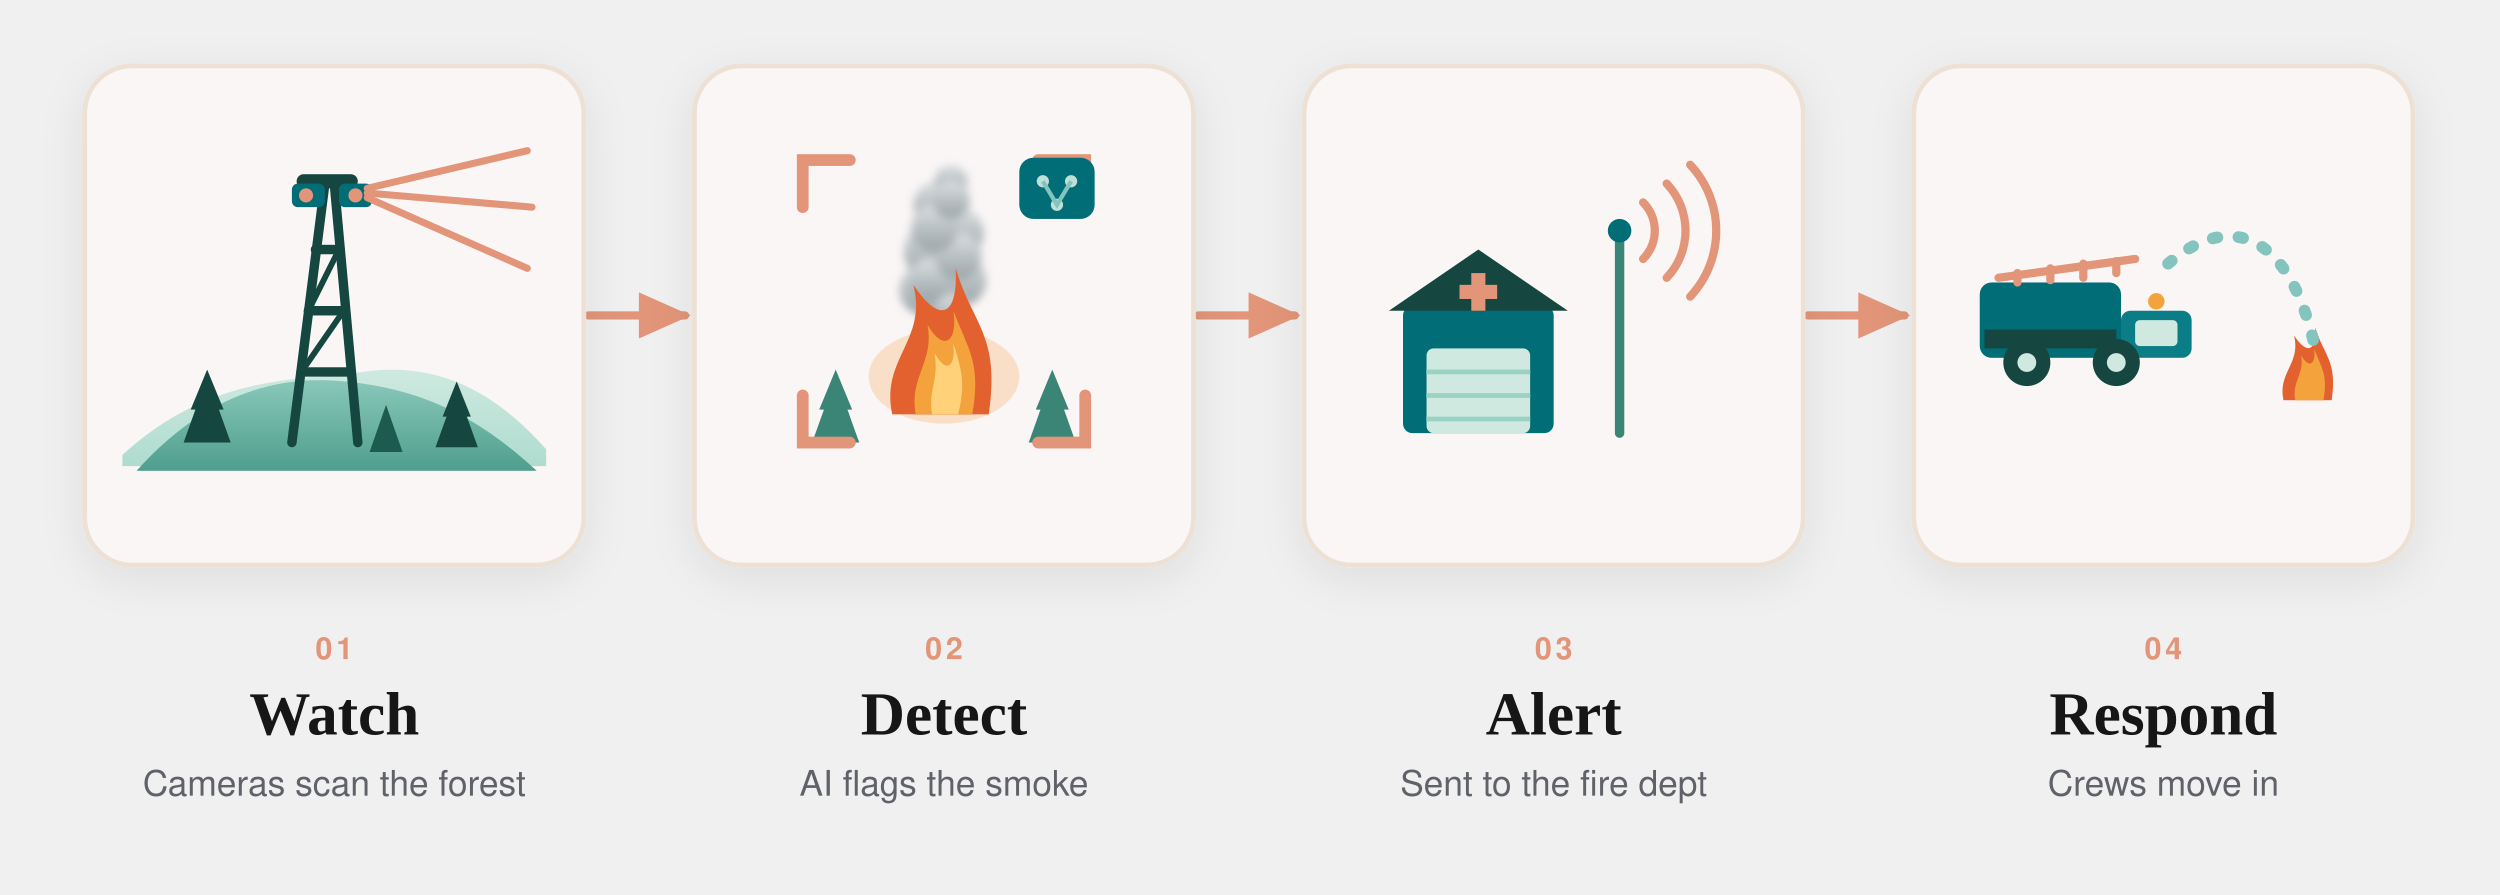
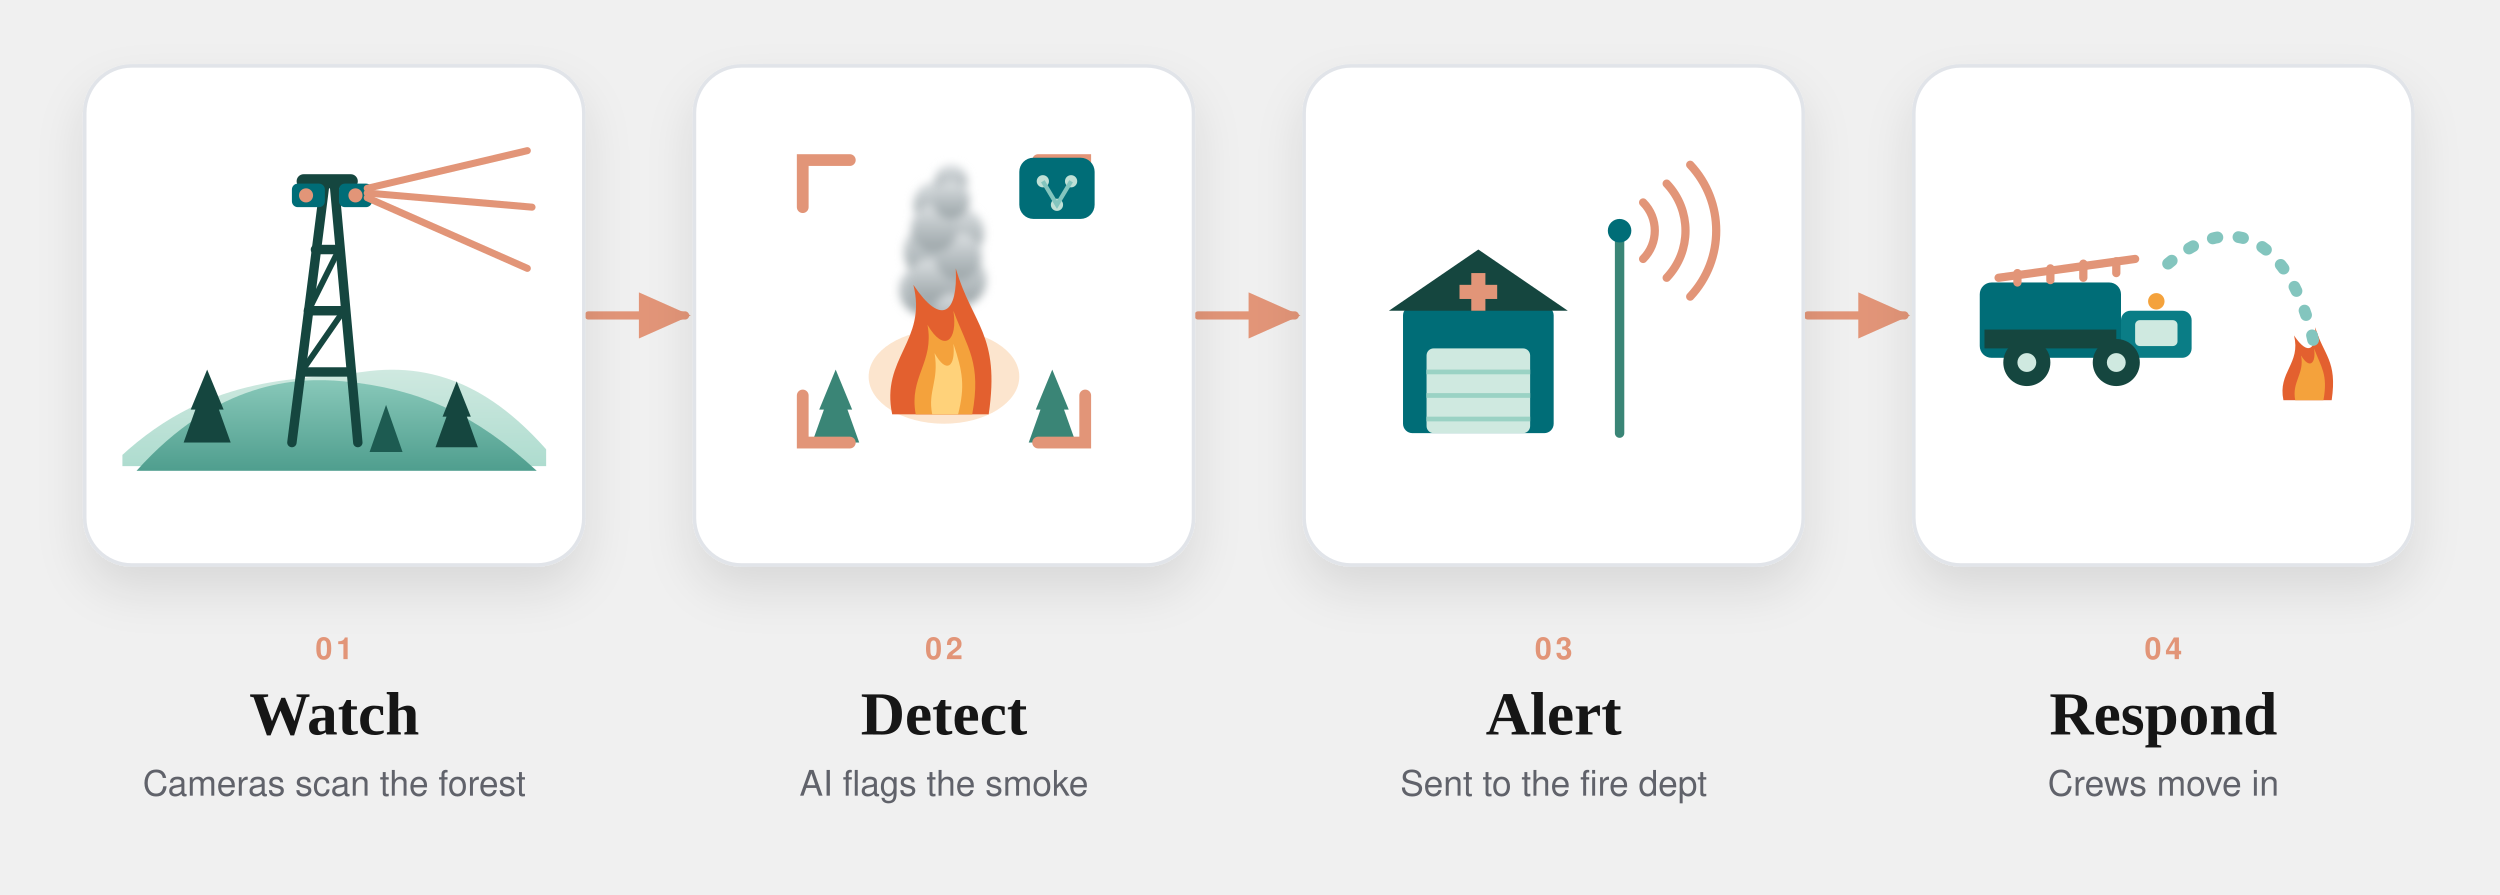
<svg xmlns="http://www.w3.org/2000/svg" viewBox="0 0 1062 380" font-family="Mulish, Helvetica, Arial, sans-serif">
  <defs>
    <linearGradient id="hill" x1="0" y1="0" x2="0" y2="1">
      <stop offset="0%" stop-color="#88c8b9" />
      <stop offset="100%" stop-color="#4f9e8e" />
    </linearGradient>
    <linearGradient id="hill2" x1="0" y1="0" x2="0" y2="1">
      <stop offset="0%" stop-color="#cfe9e0" />
      <stop offset="100%" stop-color="#aedccf" />
    </linearGradient>
    <marker id="arrow" viewBox="0 0 10 10" refX="8" refY="5" markerWidth="7" markerHeight="7" orient="auto-start-reverse">
      <path d="M0 1 L9 5 L0 9 Z" fill="#e29578" />
    </marker>
    <filter id="cardshadow" x="-20%" y="-20%" width="140%" height="150%">
-       <feDropShadow dx="0" dy="5" stdDeviation="9" flood-color="#1c2b28" flood-opacity="0.08" />
+       <feDropShadow dx="0" dy="10" stdDeviation="10" flood-color="#000000" flood-opacity="0.10" />
    </filter>
    <linearGradient id="smokeg" x1="0" y1="1" x2="0" y2="0">
      <stop offset="0%" stop-color="#9aa4a7" />
      <stop offset="55%" stop-color="#bcc3c6" />
      <stop offset="100%" stop-color="#dde1e3" />
    </linearGradient>
    <filter id="softsmoke" x="-70%" y="-70%" width="240%" height="260%">
      <feGaussianBlur stdDeviation="1.9" />
    </filter>
    <style>
    .title { font-family: Newsreader, Georgia, 'Times New Roman', serif; font-size: 26px; font-weight: 600; fill: #161616; }
    .desc  { font-size: 15px; fill: #60626a; }
    .step  { font-size: 13px; font-weight: 700; letter-spacing: 0.12em; fill: #e29578; }

    .glow    { transform-box: fill-box; transform-origin: 50% 100%; animation: glow 1.6s ease-in-out infinite; }
    .flame   { transform-box: fill-box; transform-origin: 50% 100%; animation: flick 0.85s ease-in-out infinite; }
    .flame-in{ transform-box: fill-box; transform-origin: 50% 100%; animation: flickIn 0.6s ease-in-out infinite; }
    .flame.s { animation-duration: 0.7s; animation-delay: -0.3s; }
    .smoke   { transform-box: fill-box; transform-origin: 50% 100%; animation: rise2 3.4s ease-out infinite; }
    .smoke.b { animation: rise2b 3.4s ease-out infinite; animation-delay: -1.7s; }
    .ray   { animation: pulse 2.4s ease-in-out infinite; }
    .ray.r2 { animation-delay: -0.8s; } .ray.r3 { animation-delay: -1.6s; }
    .wave  { animation: pulse 2.1s ease-in-out infinite; }
    .wave.w2 { animation-delay: -0.7s; } .wave.w3 { animation-delay: -1.4s; }
    .water { stroke-dasharray: 2 9; animation: flow 0.9s linear infinite; }
    .beacon { animation: blink 1.4s steps(1,end) infinite; }

    @keyframes flick   { 0%,100%{transform:scaleY(1) scaleX(1)} 20%{transform:scaleY(1.13) scaleX(0.92) translateY(-1px)} 45%{transform:scaleY(0.94) scaleX(1.06)} 70%{transform:scaleY(1.08) scaleX(0.95) translateY(-1px)} }
    @keyframes flickIn { 0%,100%{transform:scaleY(0.97) skewX(0deg)} 30%{transform:scaleY(1.16) skewX(4deg)} 55%{transform:scaleY(0.9) skewX(-4deg)} 80%{transform:scaleY(1.07) skewX(2deg)} }
    @keyframes glow    { 0%,100%{opacity:0.22; transform:scale(1)} 50%{opacity:0.5; transform:scale(1.16)} }
    @keyframes rise2   { 0%{transform:translate(0,10px) scale(0.6);opacity:0} 16%{opacity:0.85} 60%{opacity:0.5} 100%{transform:translate(8px,-36px) scale(1.3);opacity:0} }
    @keyframes rise2b  { 0%{transform:translate(2px,8px) scale(0.55);opacity:0} 18%{opacity:0.7} 60%{opacity:0.4} 100%{transform:translate(-7px,-34px) scale(1.25);opacity:0} }
    @keyframes pulse { 0%,100%{opacity:0.2} 50%{opacity:1} }
    @keyframes flow { to { stroke-dashoffset: -22; } }
    @keyframes blink { 0%,49%{opacity:1} 50%,100%{opacity:0.2} }
    @media (prefers-reduced-motion: reduce) { * { animation: none !important; } }
  </style>
  </defs>
  <g stroke="#e29578" stroke-width="3.5" fill="none" stroke-linecap="round">
    <line x1="250" y1="134" x2="291" y2="134" marker-end="url(#arrow)" />
    <line x1="509" y1="134" x2="550" y2="134" marker-end="url(#arrow)" />
    <line x1="768" y1="134" x2="809" y2="134" marker-end="url(#arrow)" />
  </g>
-   <rect x="36" y="28" width="212" height="212" rx="20" fill="#fbf6f6" stroke="#ede0d4" stroke-width="2" filter="url(#cardshadow)" />
+   <rect x="36" y="28" width="212" height="212" rx="20" fill="#ffffff" stroke="#e1e4e9" stroke-width="1.5" filter="url(#cardshadow)" />
  <g transform="translate(142,128)">
    <clipPath id="clip1">
      <rect x="-90" y="-78" width="180" height="156" rx="8" />
    </clipPath>
    <g clip-path="url(#clip1)">
      <path d="M-95 70 C -55 30 -16 34 12 30 C 46 25 72 40 96 70 Z" fill="url(#hill2)" />
      <path d="M-84 72 C -50 34 -16 32 4 34 C 36 37 60 48 86 72 Z" fill="url(#hill)" />
      <path d="M-54 60 l10 0 l-10 -28 l-10 28 Z M-54 46 l7 0 l-7 -17 l-7 17 Z" fill="#15463f" />
      <path d="M52 62 l9 0 l-9 -25 l-9 25 Z M52 49 l6 0 l-6 -15 l-6 15 Z" fill="#15463f" />
      <path d="M22 64 l7 0 l-7 -20 l-7 20 Z" fill="#1d5b51" />
      <g stroke="#15463f" stroke-width="4" stroke-linecap="round" fill="none">
        <path d="M-18 60 L-4 -50" />
        <path d="M10 60 L-0 -50" />
        <path d="M-14 30 L7 30" />
        <path d="M-11 4 L4 4" />
        <path d="M-8 -22 L2 -22" />
        <path d="M-14 30 L4 4 M-11 4 L2 -22" stroke-width="2.5" />
      </g>
      <rect x="-16" y="-54" width="26" height="6" rx="3" fill="#15463f" />
      <rect x="-18" y="-50" width="14" height="10" rx="2.5" fill="#006d77" />
      <circle cx="-12" cy="-45" r="3" fill="#e29578" />
      <rect x="2" y="-50" width="14" height="10" rx="2.5" fill="#006d77" />
      <circle cx="9" cy="-45" r="3" fill="#e29578" />
    </g>
    <g stroke="#e29578" stroke-width="3" stroke-linecap="round">
      <path class="ray r1" d="M14 -48 L82 -64" />
      <path class="ray r2" d="M14 -46 L84 -40" />
      <path class="ray r3" d="M14 -44 L82 -14" />
    </g>
  </g>
  <text class="step" x="142" y="280" text-anchor="middle">01</text>
  <text class="title" x="142" y="312" text-anchor="middle">Watch</text>
  <text class="desc" x="142" y="338" text-anchor="middle">Cameras scan the forest</text>
-   <rect x="295" y="28" width="212" height="212" rx="20" fill="#fbf6f6" stroke="#ede0d4" stroke-width="2" filter="url(#cardshadow)" />
+   <rect x="295" y="28" width="212" height="212" rx="20" fill="#ffffff" stroke="#e1e4e9" stroke-width="1.5" filter="url(#cardshadow)" />
  <g transform="translate(401,128)">
    <path d="M-46 60 l10 0 l-10 -28 l-10 28 Z M-46 46 l7 0 l-7 -17 l-7 17 Z" fill="#3a8576" />
    <path d="M46 60 l10 0 l-10 -28 l-10 28 Z M46 46 l7 0 l-7 -17 l-7 17 Z" fill="#3a8576" />
    <g filter="url(#softsmoke)" transform="translate(0,4)">
      <g class="smoke" fill="url(#smokeg)">
        <circle cx="0" cy="2" r="8" />
        <circle cx="-8" cy="-9" r="11" />
        <circle cx="7" cy="-13" r="11" />
        <circle cx="-4" cy="-25" r="13" />
        <circle cx="6" cy="-33" r="11" />
        <circle cx="-3" cy="-45" r="10" />
        <circle cx="3" cy="-55" r="7" />
      </g>
      <g class="smoke b" fill="url(#smokeg)">
        <circle cx="3" cy="0" r="7" />
        <circle cx="-6" cy="-13" r="9" />
        <circle cx="6" cy="-23" r="10" />
        <circle cx="-4" cy="-35" r="10" />
        <circle cx="3" cy="-47" r="8" />
      </g>
    </g>
    <g transform="translate(0,48)">
      <ellipse class="glow" cx="0" cy="-16" rx="32" ry="20" fill="#f6a85a" opacity="0.3" />
      <g class="flame">
        <path d="M-22 0 C -27 -24 -7 -31 -13 -55 C -1 -37 6 -43 5 -62 C 12 -38 24 -34 19 0 Z" fill="#e3602f" />
      </g>
      <g class="flame-in">
        <path d="M-12 0 C -15 -16 -4 -22 -7 -38 C 0 -26 6 -31 4 -44 C 10 -28 16 -22 12 0 Z" fill="#f4a23c" />
      </g>
      <g class="flame-in">
        <path d="M-5 0 C -7 -10 -2 -14 -4 -26 C 1 -17 5 -20 4 -30 C 8 -18 9 -12 6 0 Z" fill="#ffd27a" />
      </g>
    </g>
    <g stroke="#e29578" stroke-width="5" fill="none" stroke-linecap="round">
      <path d="M-60 -40 L-60 -60 L-40 -60" />
      <path d="M40 -60 L60 -60 L60 -40" />
      <path d="M-60 40 L-60 60 L-40 60" />
      <path d="M40 60 L60 60 L60 40" />
    </g>
    <g transform="translate(48,-48)">
      <rect x="-16" y="-13" width="32" height="26" rx="6" fill="#006d77" />
      <circle cx="-6" cy="-3" r="2.6" fill="#bfe0d6" />
      <circle cx="6" cy="-3" r="2.6" fill="#bfe0d6" />
      <circle cx="0" cy="7" r="2.6" fill="#bfe0d6" />
      <path d="M-6 -3 L0 7 L6 -3" stroke="#83c5be" stroke-width="1.8" fill="none" />
    </g>
  </g>
  <text class="step" x="401" y="280" text-anchor="middle">02</text>
  <text class="title" x="401" y="312" text-anchor="middle">Detect</text>
  <text class="desc" x="401" y="338" text-anchor="middle">AI flags the smoke</text>
-   <rect x="554" y="28" width="212" height="212" rx="20" fill="#fbf6f6" stroke="#ede0d4" stroke-width="2" filter="url(#cardshadow)" />
+   <rect x="554" y="28" width="212" height="212" rx="20" fill="#ffffff" stroke="#e1e4e9" stroke-width="1.5" filter="url(#cardshadow)" />
  <g transform="translate(660,128)">
    <rect x="-64" y="2" width="64" height="54" rx="4" fill="#006d77" />
    <path d="M-70 4 L-32 -22 L6 4 Z" fill="#15463f" />
    <rect x="-54" y="20" width="44" height="36" rx="3" fill="#cfe9e0" />
    <g stroke="#9ad2c4" stroke-width="2">
      <path d="M-54 30 L-10 30" />
      <path d="M-54 40 L-10 40" />
      <path d="M-54 50 L-10 50" />
    </g>
    <g fill="#e29578">
      <rect x="-35" y="-12" width="6" height="16" />
      <rect x="-40" y="-7" width="16" height="6" />
    </g>
    <path d="M28 56 L28 -28" stroke="#3a8576" stroke-width="4" stroke-linecap="round" />
    <circle cx="28" cy="-30" r="5" fill="#006d77" />
    <g stroke="#e29578" stroke-width="3.5" fill="none" stroke-linecap="round">
      <path class="wave w1" d="M38 -42 A 17 17 0 0 1 38 -18" />
      <path class="wave w2" d="M48 -50 A 29 29 0 0 1 48 -10" />
      <path class="wave w3" d="M58 -58 A 41 41 0 0 1 58 -2" />
    </g>
  </g>
  <text class="step" x="660" y="280" text-anchor="middle">03</text>
  <text class="title" x="660" y="312" text-anchor="middle">Alert</text>
  <text class="desc" x="660" y="338" text-anchor="middle">Sent to the fire dept</text>
-   <rect x="813" y="28" width="212" height="212" rx="20" fill="#fbf6f6" stroke="#ede0d4" stroke-width="2" filter="url(#cardshadow)" />
+   <rect x="813" y="28" width="212" height="212" rx="20" fill="#ffffff" stroke="#e1e4e9" stroke-width="1.5" filter="url(#cardshadow)" />
  <g transform="translate(919,128)">
    <g transform="translate(62,42) scale(0.5)">
      <g class="flame s">
        <path d="M-22 0 C -27 -24 -7 -31 -13 -55 C -1 -37 6 -43 5 -62 C 12 -38 24 -34 19 0 Z" fill="#e3602f" />
      </g>
      <g class="flame-in">
        <path d="M-12 0 C -15 -16 -4 -22 -7 -38 C 0 -26 6 -31 4 -44 C 10 -28 16 -22 12 0 Z" fill="#f4a23c" />
      </g>
    </g>
    <g transform="translate(-18,16)">
      <rect x="-60" y="-24" width="60" height="32" rx="5" fill="#006d77" />
      <rect x="0" y="-12" width="30" height="20" rx="4" fill="#0a7d86" />
      <rect x="6" y="-8" width="18" height="11" rx="2" fill="#cfe9e0" />
      <rect x="-58" y="-4" width="56" height="8" fill="#15463f" />
      <g stroke="#e29578" stroke-width="3.5" stroke-linecap="round">
        <path d="M-52 -26 L6 -34" />
        <path d="M-44 -28 L-44 -24 M-30 -30 L-30 -25 M-16 -32 L-16 -26 M-2 -33 L-2 -28" />
      </g>
      <circle class="beacon" cx="15" cy="-16" r="3.5" fill="#f4a23c" />
      <circle cx="-40" cy="10" r="10" fill="#15463f" />
      <circle cx="-40" cy="10" r="4" fill="#cfe9e0" />
      <circle cx="-2" cy="10" r="10" fill="#15463f" />
      <circle cx="-2" cy="10" r="4" fill="#cfe9e0" />
    </g>
    <path class="water" d="M2 -16 C 30 -40 54 -26 64 18" stroke="#83c5be" stroke-width="5" fill="none" stroke-linecap="round" />
  </g>
  <text class="step" x="919" y="280" text-anchor="middle">04</text>
  <text class="title" x="919" y="312" text-anchor="middle">Respond</text>
  <text class="desc" x="919" y="338" text-anchor="middle">Crews move in</text>
</svg>
